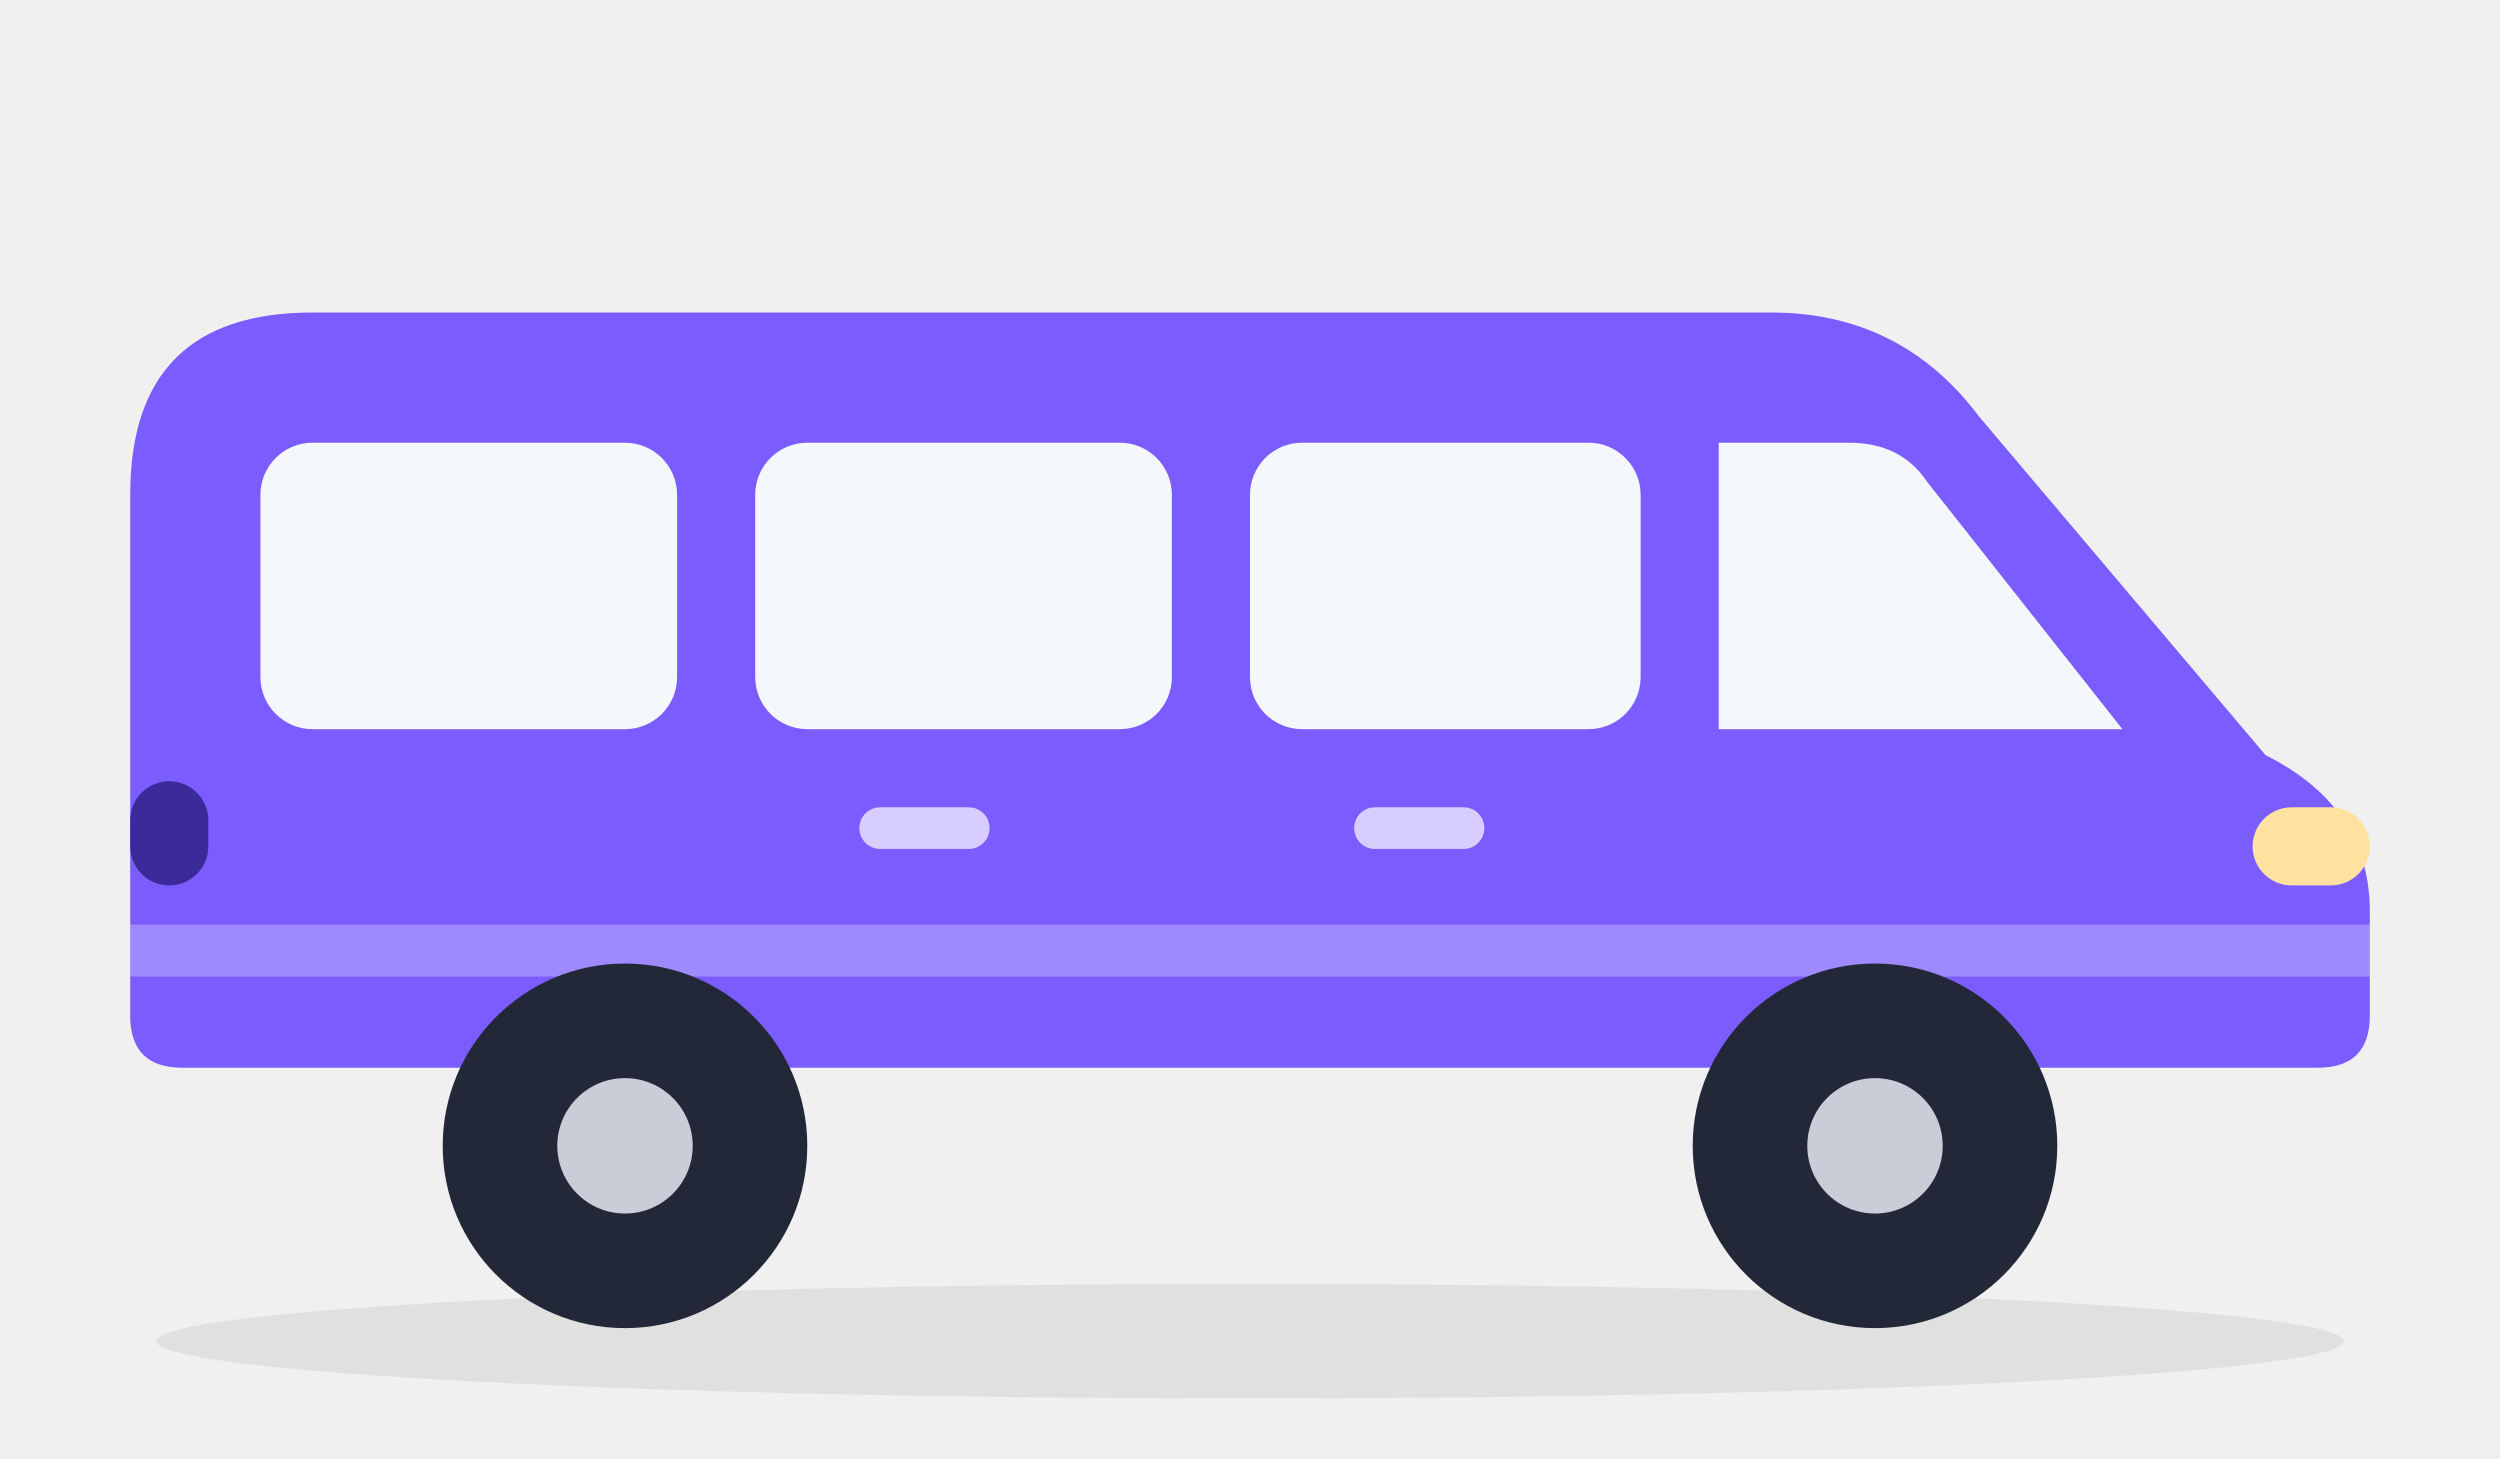
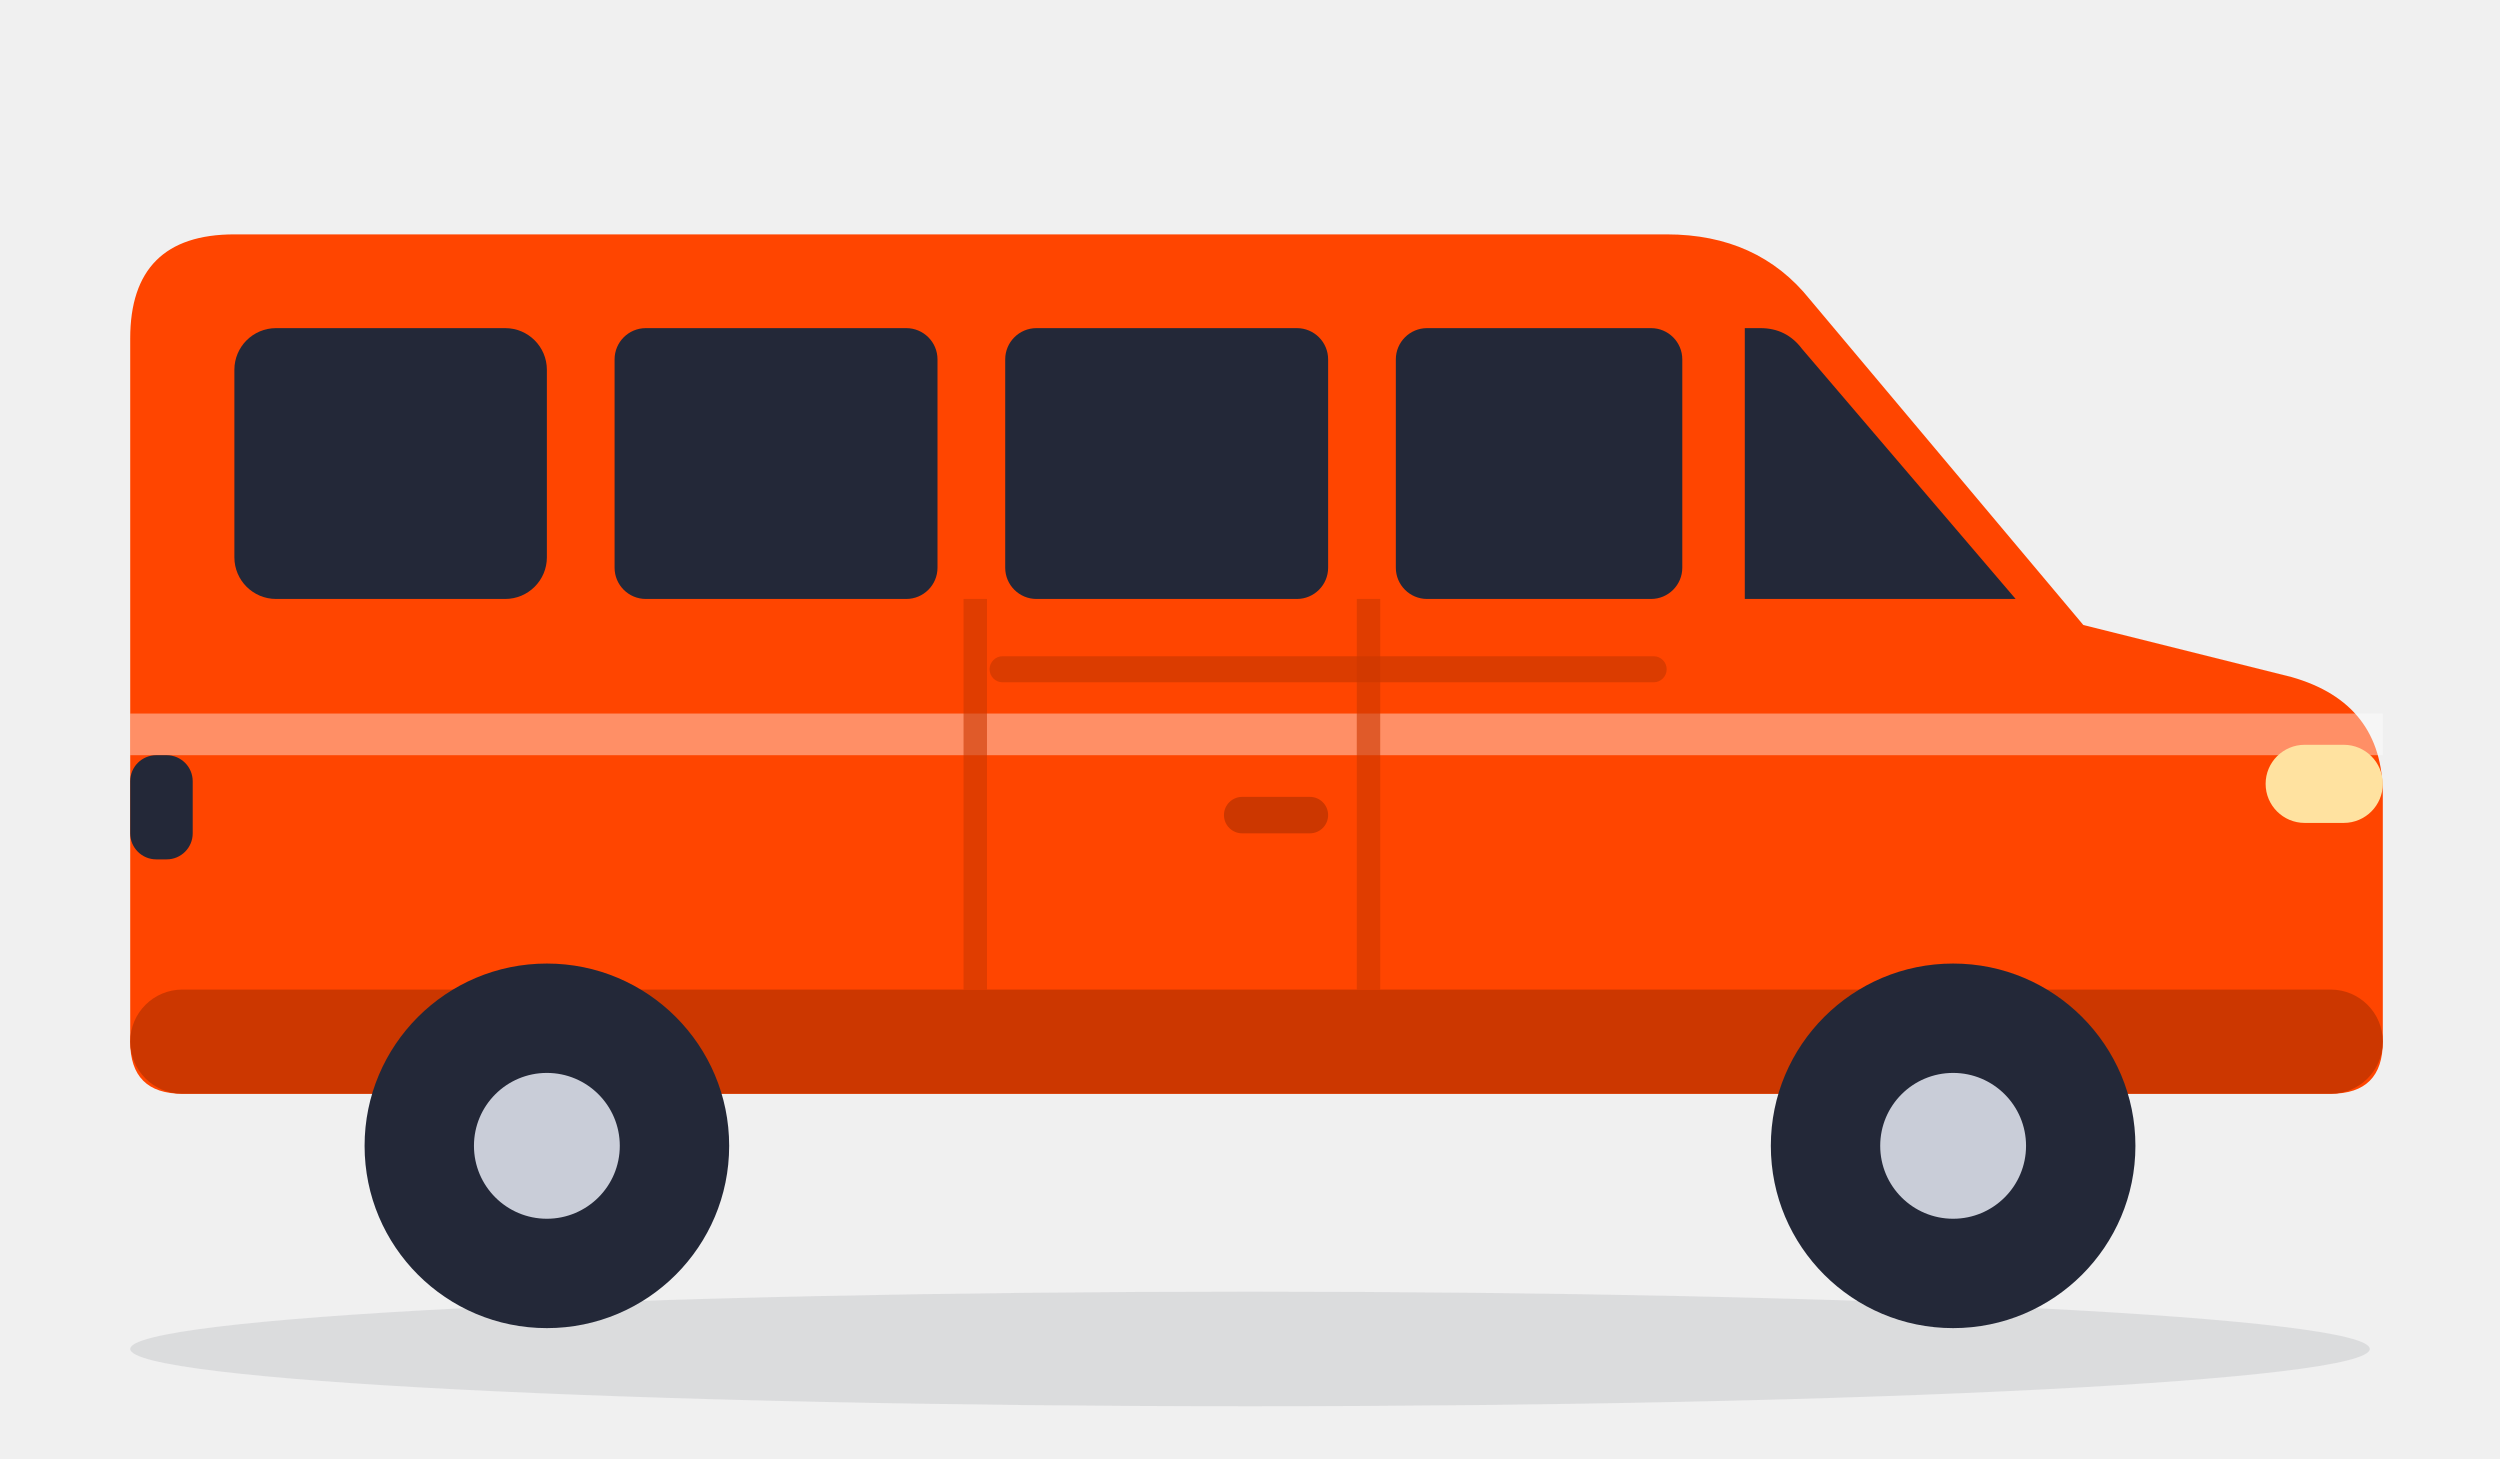
<svg xmlns="http://www.w3.org/2000/svg" viewBox="0 0 96 56">
-   <ellipse cx="48" cy="51.5" rx="42" ry="2.2" fill="#232838" opacity="0.08" />
-   <path d="M5 39 L5 19 Q5 12 12 12 L68 12 Q73 12 76 16 L87 29 Q91 31 91 35 L91 39 Q91 41 89 41 L7 41 Q5 41 5 39 Z" fill="#7A5CFF" />
-   <rect x="10" y="17" width="16" height="11" rx="2" fill="#F4F7FB" />
-   <rect x="29" y="17" width="16" height="11" rx="2" fill="#F4F7FB" />
-   <rect x="48" y="17" width="15" height="11" rx="2" fill="#F4F7FB" />
-   <path d="M66 17 L71 17 Q73 17 74 18.5 L81.5 28 L66 28 Z" fill="#F4F7FB" />
-   <rect x="5" y="35.5" width="86" height="2" fill="#FFFFFF" opacity="0.28" />
-   <rect x="33" y="31" width="5" height="1.6" rx="0.8" fill="#FFFFFF" opacity="0.7" />
-   <rect x="52" y="31" width="5" height="1.6" rx="0.8" fill="#FFFFFF" opacity="0.7" />
-   <rect x="86.5" y="31" width="4.5" height="3" rx="1.5" fill="#FFE2A0" />
-   <rect x="5" y="30" width="3" height="4" rx="1.5" fill="#3B2A99" />
-   <circle cx="24" cy="44" r="7" fill="#232838" />
-   <circle cx="24" cy="44" r="2.6" fill="#C9CDD8" />
-   <circle cx="72" cy="44" r="7" fill="#232838" />
-   <circle cx="72" cy="44" r="2.6" fill="#C9CDD8" />
+   <ellipse cx="48" cy="51.8" rx="43" ry="2.2" fill="#232838" opacity="0.10" />
+   <path d="M5 42 L5 13 Q5 9 9 9 L64 9 Q67.5 9 69.5 11.5 L80 24 L88 26 Q91.5 27 91.5 30.5 L91.5 40 Q91.5 42 89.5 42 L7 42 Q5 42 5 40 Z" fill="#FF4500" />
+   <rect x="9" y="12.6" width="12" height="10.4" rx="1.6" fill="#232838" />
+   <rect x="23.6" y="12.6" width="12.4" height="10.4" rx="1.2" fill="#232838" />
+   <rect x="38.6" y="12.6" width="12.4" height="10.4" rx="1.2" fill="#232838" />
+   <rect x="53.6" y="12.6" width="11" height="10.4" rx="1.2" fill="#232838" />
+   <path d="M67 12.6 L67.6 12.6 Q68.6 12.6 69.2 13.4 L77.4 23 L67 23 Z" fill="#232838" />
+   <rect x="5" y="27.4" width="86.5" height="1.6" fill="#FFFFFF" opacity="0.4" />
+   <rect x="37" y="23" width="0.9" height="15" fill="#CC3700" opacity="0.6" />
+   <rect x="52.1" y="23" width="0.9" height="15" fill="#CC3700" opacity="0.6" />
+   <rect x="38" y="25.2" width="26" height="1" rx="0.5" fill="#CC3700" opacity="0.7" />
+   <rect x="47" y="30.6" width="4" height="1.4" rx="0.7" fill="#CC3700" />
+   <rect x="5" y="38" width="86.5" height="4" rx="2" fill="#CC3700" />
+   <rect x="87" y="28.6" width="4.5" height="3" rx="1.5" fill="#FFE2A0" />
+   <rect x="5" y="29" width="2.4" height="4" rx="1" fill="#232838" />
+   <circle cx="21" cy="44" r="7" fill="#232838" />
+   <circle cx="21" cy="44" r="2.8" fill="#C9CDD8" />
+   <circle cx="75" cy="44" r="7" fill="#232838" />
+   <circle cx="75" cy="44" r="2.8" fill="#C9CDD8" />
</svg>
